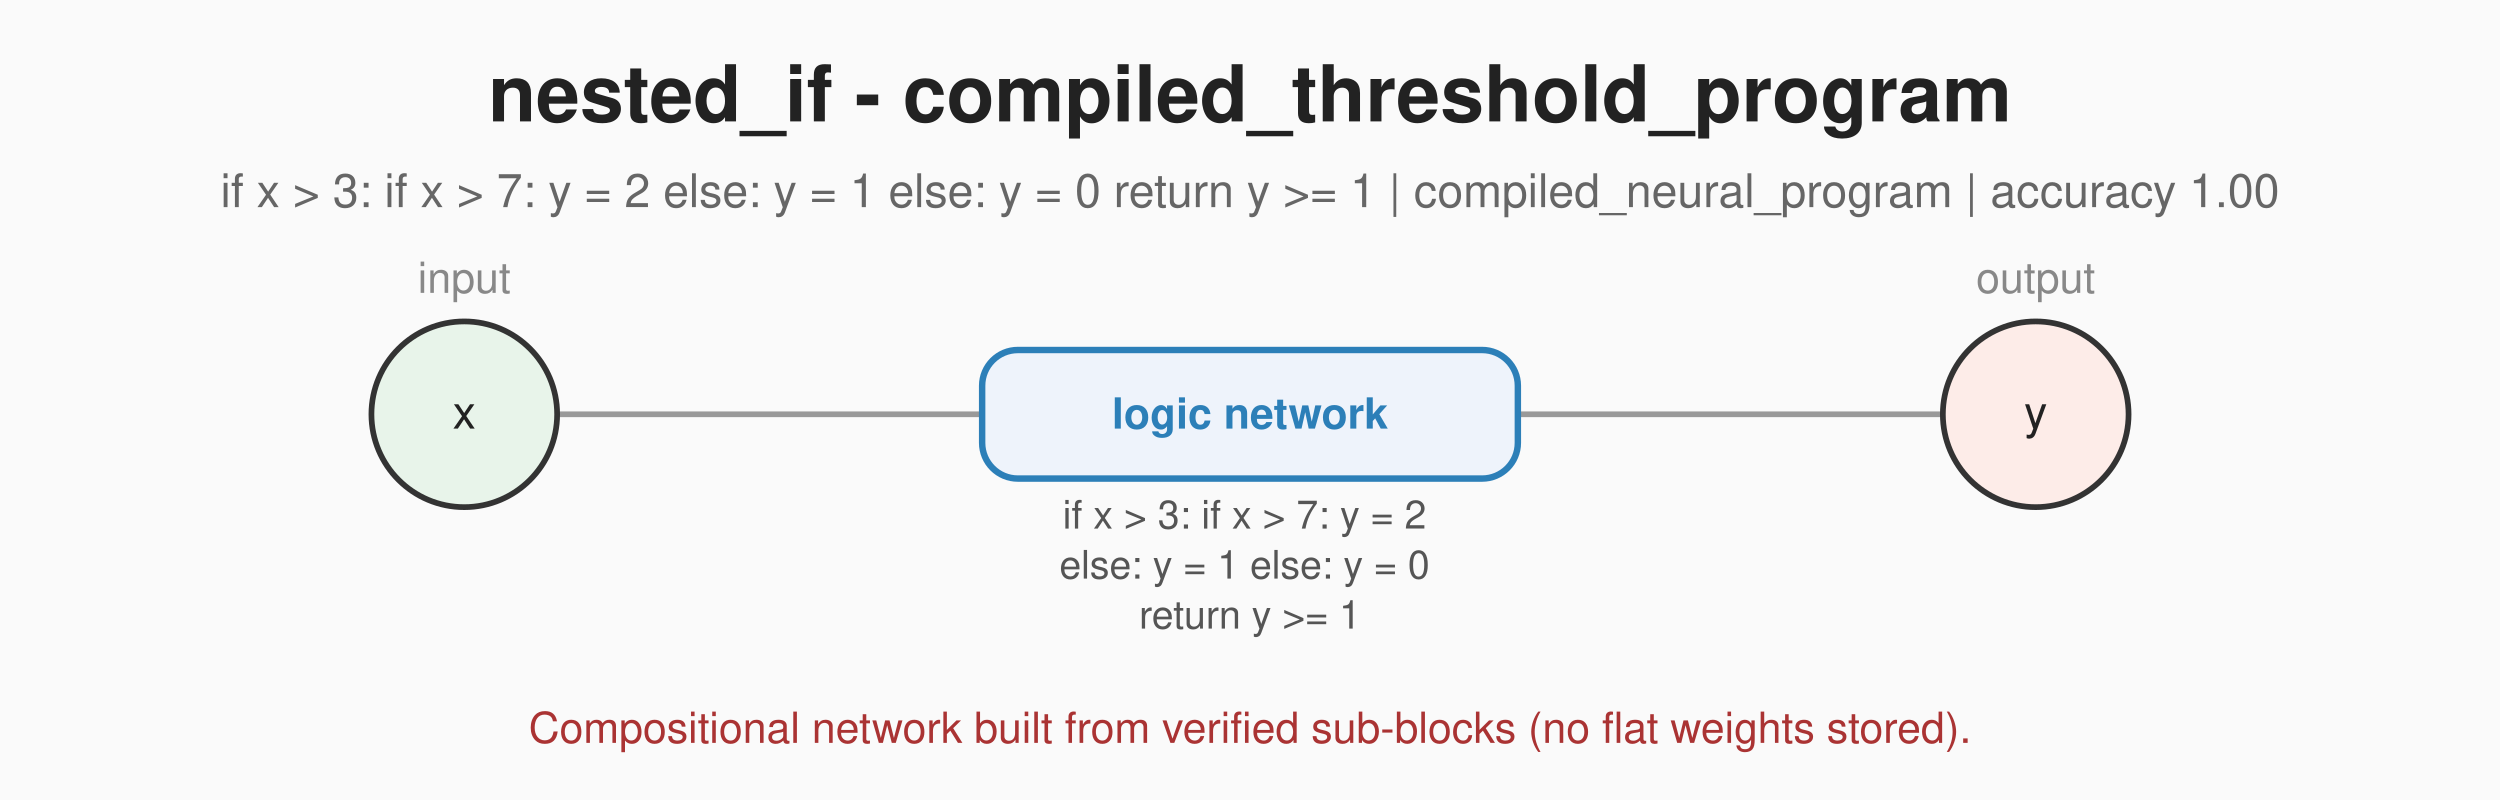
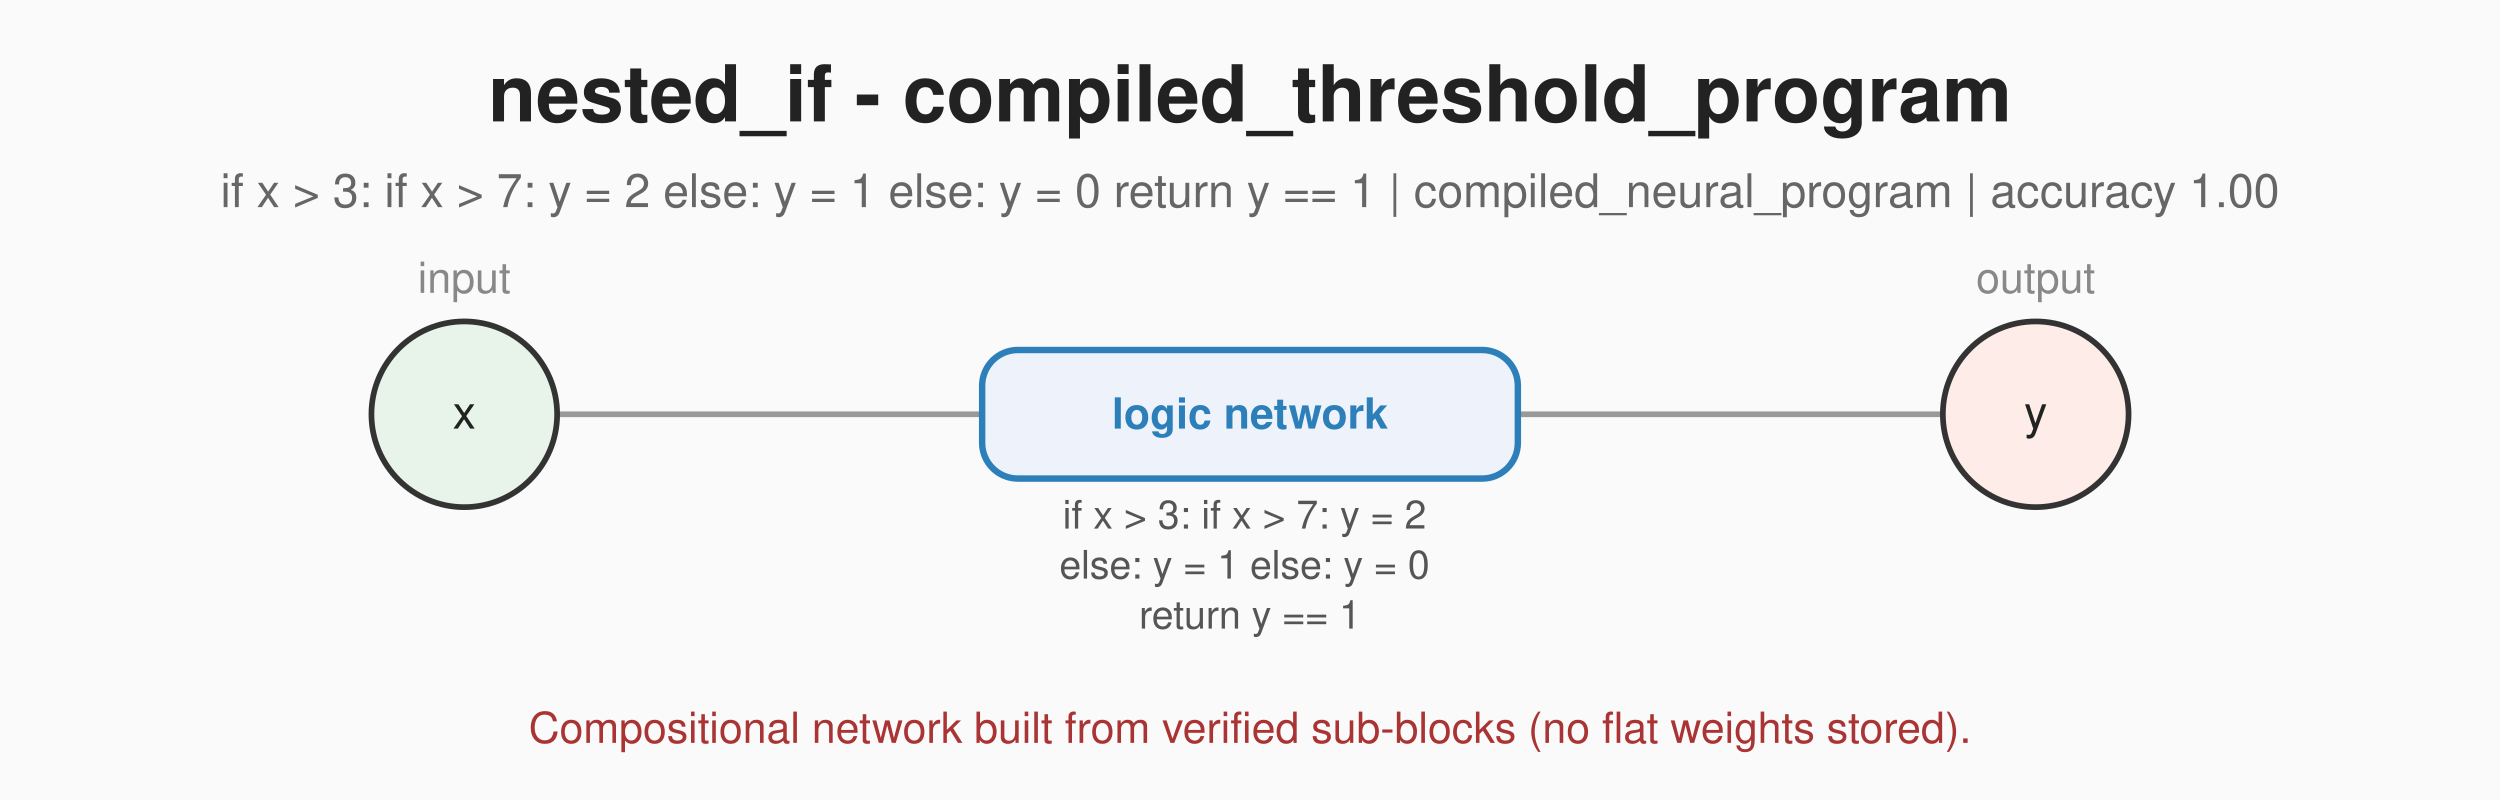
<svg xmlns="http://www.w3.org/2000/svg" width="700" height="224.0" viewBox="0 0 700 224.0" font-family="Helvetica, Arial, sans-serif">
  <style type="text/css">
  .edge { cursor: pointer; }
  .edge-line { transition: stroke-width .15s, stroke-opacity .15s; }
  .edge:hover .edge-line { stroke-opacity: 1; stroke-width: 5; }
  .edge .wlabel { transition: opacity .15s; }
  .edge:hover .wlabel rect { stroke-width: 2; }
  .neuron { cursor: pointer; transition: stroke-width .15s; }
  .neuron:hover { stroke-width: 3; }
  .neuron.dim { opacity: .35; }
  .edge.dim .edge-line { opacity: .2; }
  .edge.dim .wlabel { opacity: .25; }
  svg.hide-weights .wlabel { display: none; }
  svg.hide-biases .bias-label { display: none; }
</style>
  <rect width="700" height="224.0" fill="#fafafa" />
  <text x="350.0" y="34" text-anchor="middle" font-size="22" font-weight="bold" fill="#222">nested_if - compiled_threshold_program</text>
  <text x="350.0" y="58" text-anchor="middle" font-size="13" fill="#666">
        if x &gt; 3:
            if x &gt; 7:
                y = 2
            else:
                y = 1
        else:
            y = 0
-         return y &gt;= 1
+         return y == 1
          |  compiled_neural_program  |  accuracy 1.00</text>
  <g id="diagram">
    <line x1="130.0" y1="116.0" x2="275.0" y2="116.0" stroke="#999" stroke-width="1.6" />
    <line x1="425.0" y1="116.0" x2="570.0" y2="116.0" stroke="#999" stroke-width="1.6" />
    <rect x="275.0" y="98.0" width="150" height="36" rx="10" fill="#eef3fb" stroke="#2c7fb8" stroke-width="1.8" />
    <text x="350.0" y="120.0" text-anchor="middle" font-size="12" fill="#2c7fb8" font-weight="bold">logic network</text>
    <text x="350.0" y="148.0" text-anchor="middle" font-size="11" fill="#555">
      <tspan x="350.0" dy="0">if x &gt; 3: if x &gt; 7: y = 2</tspan>
      <tspan x="350.0" dy="14">else: y = 1 else: y = 0</tspan>
-       <tspan x="350.0" dy="14">return y &gt;= 1</tspan>
+       <tspan x="350.0" dy="14">return y == 1</tspan>
    </text>
    <circle cx="130.0" cy="116.0" r="26" fill="#e8f4ea" stroke="#333333" stroke-width="1.6" />
    <text x="130.0" y="120.0" text-anchor="middle" font-size="13" fill="#222">x</text>
    <circle cx="570.0" cy="116.0" r="26" fill="#fdece8" stroke="#333333" stroke-width="1.6" />
    <text x="570.0" y="120.0" text-anchor="middle" font-size="13" fill="#222">y</text>
    <text x="130.0" y="82.0" text-anchor="middle" font-size="12" fill="#888">input</text>
    <text x="570.0" y="82.0" text-anchor="middle" font-size="12" fill="#888">output</text>
    <text x="350.0" y="208.0" text-anchor="middle" font-size="12" fill="#a33">Compositional network built from verified sub-blocks (no flat weights stored).</text>
  </g>
</svg>
